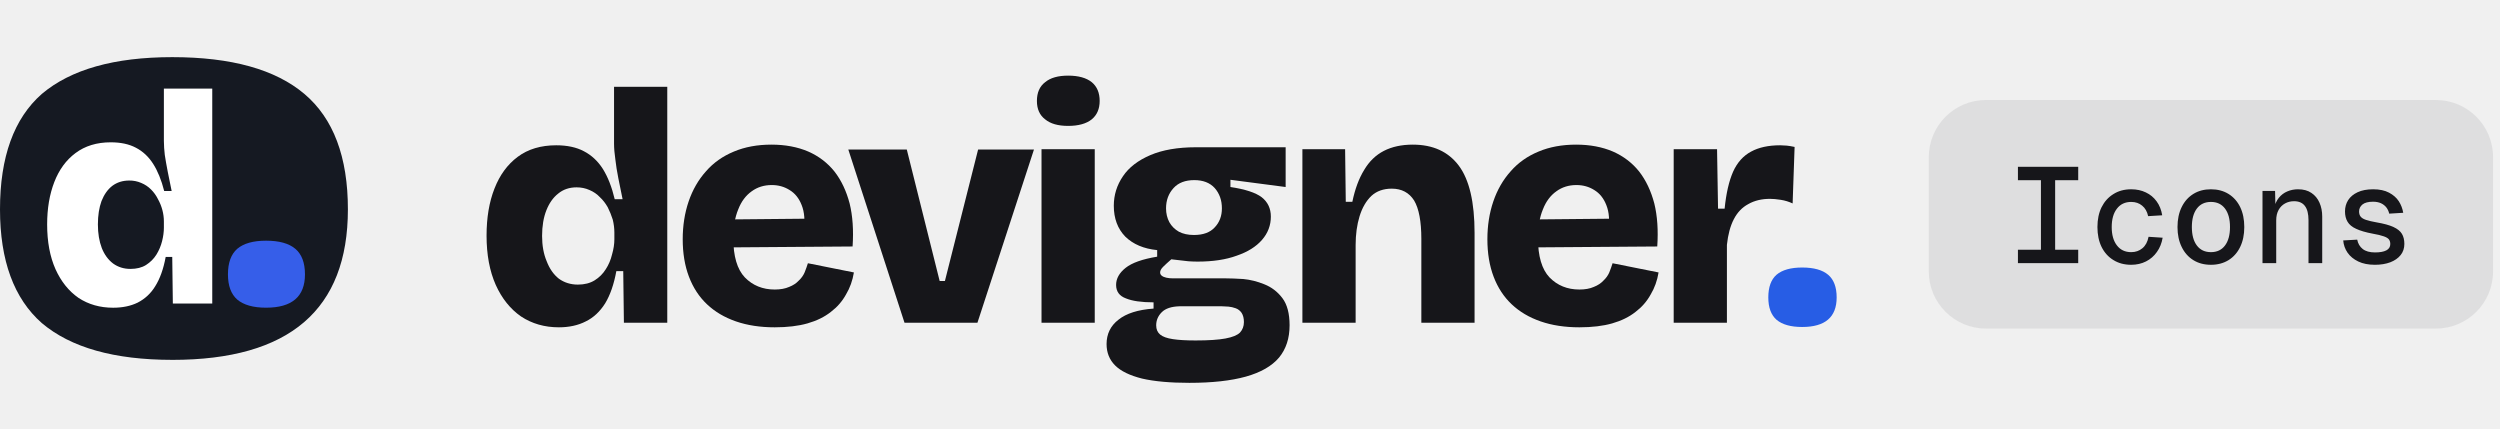
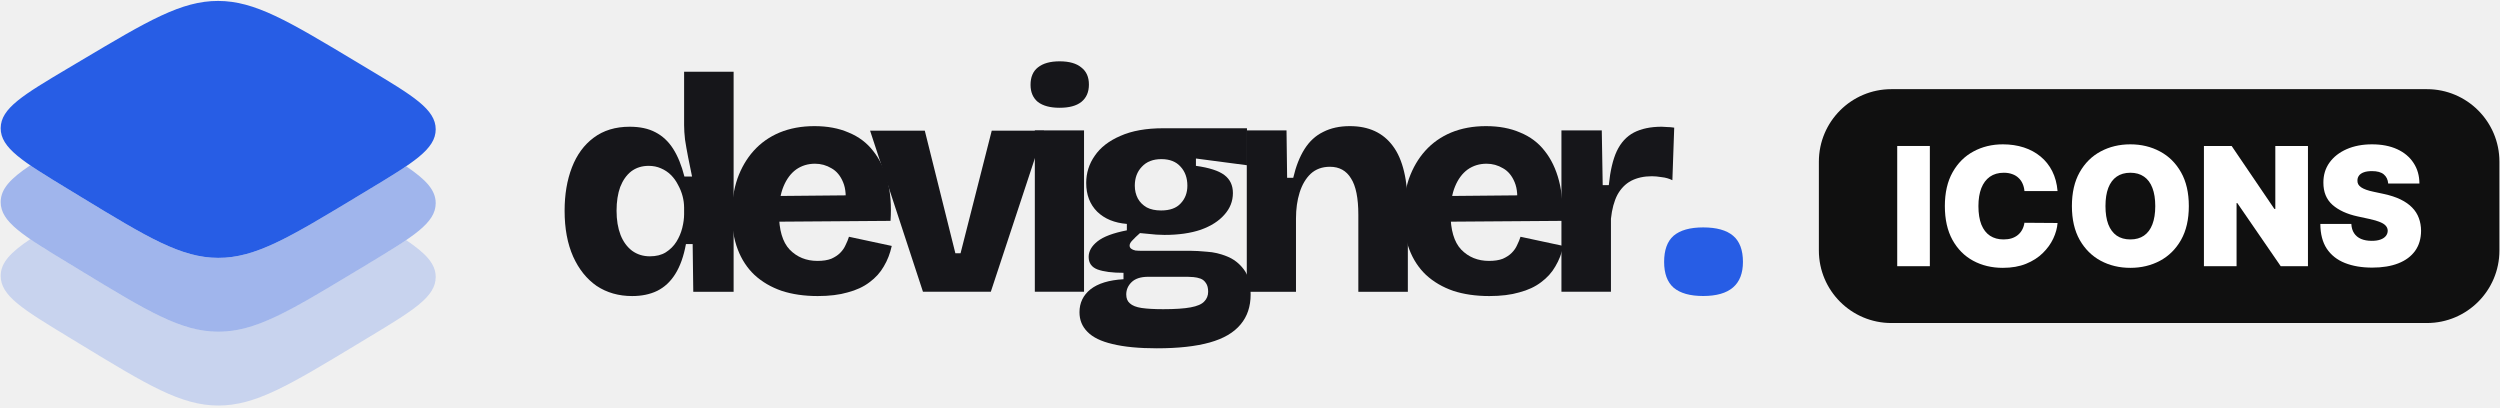
- <svg xmlns="http://www.w3.org/2000/svg" width="350" height="60" viewBox="0 0 350 60" fill="none">
-   <g transform="translate(0 8.0) scale(2.2)">
-     <path fill="#151922" d="M10.963 19.264q-5.535 0-8.302-2.341Q0 14.58 0 9.685q0-5.002 2.66-7.343Q5.429 0 10.964 0q5.64 0 8.408 2.342 2.767 2.34 2.767 7.343 0 9.58-11.176 9.58" />
-     <path fill="#fff" d="M7.199 15.946q-1.253 0-2.204-.627-.93-.646-1.463-1.824Q3 12.298 3 10.645q0-1.52.456-2.698t1.349-1.843q.912-.684 2.242-.684.95 0 1.596.342.664.342 1.102 1.026.437.684.703 1.729h.475l-.247-1.216q-.115-.59-.19-1.083a8 8 0 0 1-.057-.893V2h3.078v13.68h-2.508l-.038-2.964h-.418q-.21 1.14-.665 1.862a2.77 2.77 0 0 1-1.121 1.045q-.665.323-1.558.323m1.102-2.47q.59 0 .988-.247.418-.266.665-.665t.361-.855.114-.855v-.399q0-.36-.095-.722a3 3 0 0 0-.285-.703 2.3 2.3 0 0 0-.437-.608 1.9 1.9 0 0 0-.627-.418 1.85 1.85 0 0 0-.76-.152q-.627 0-1.083.342-.437.342-.684.969-.228.627-.228 1.482t.247 1.501q.247.627.722.988.475.342 1.102.342" />
-     <path fill="#365ee9" d="M16.934 15.944q-1.226 0-1.838-.518-.59-.519-.59-1.602 0-1.108.59-1.626.612-.519 1.837-.518 1.249 0 1.862.518.612.518.612 1.626 0 2.12-2.474 2.12" />
-   </g>
-   <g transform="translate(66.60 45.18) scale(0.046)">
-     <path fill="#16161a" transform="translate(0 0)" d="M253 14Q188 14 138 -19Q89 -53 61 -115Q33 -178 33 -265Q33 -347 57 -408Q81 -470 128 -505Q175 -540 245 -540Q295 -540 329 -522Q364 -504 387 -468Q410 -431 423 -376H447Q440 -409 434 -440Q428 -470 425 -497Q421 -524 421 -545V-718H583V-253V0H451L449 -157H428Q417 -97 394 -59Q370 -21 335 -4Q300 14 253 14ZM311 -116Q341 -116 362 -129Q383 -142 396 -163Q409 -183 415 -208Q422 -232 422 -254V-274Q422 -294 417 -314Q411 -333 402 -351Q392 -369 378 -382Q365 -396 346 -404Q328 -412 307 -412Q274 -412 251 -393Q228 -375 215 -342Q202 -309 202 -264Q202 -220 216 -187Q229 -153 253 -134Q278 -116 311 -116Z" />
-     <path fill="#16161a" transform="translate(599 0)" d="M311 14Q245 14 193 -4Q141 -22 105 -56Q69 -90 50 -140Q31 -190 31 -254Q31 -316 49 -369Q67 -422 102 -461Q136 -500 187 -521Q237 -542 301 -542Q364 -542 413 -521Q461 -500 493 -460Q524 -420 539 -363Q553 -306 548 -232L137 -229V-314L453 -317L399 -277Q406 -326 393 -358Q381 -389 356 -404Q332 -419 302 -419Q267 -419 241 -400Q214 -381 200 -345Q185 -309 185 -257Q185 -175 220 -138Q256 -101 311 -101Q337 -101 355 -109Q373 -116 384 -128Q396 -139 402 -153Q408 -168 412 -181L552 -153Q546 -116 528 -86Q511 -55 482 -33Q453 -10 411 2Q369 14 311 14Z" />
-     <path fill="#16161a" transform="translate(1126 0)" d="M179 0 8 -527H186L286 -127H302L403 -527H573L401 0Z" />
-     <path fill="#16161a" transform="translate(1662 0)" d="M60 0V-528H222V0ZM141 -599Q95 -599 71 -619Q46 -638 46 -675Q46 -713 71 -732Q95 -752 141 -752Q188 -752 213 -732Q237 -712 237 -675Q237 -639 213 -619Q188 -599 141 -599Z" />
-     <path fill="#16161a" transform="translate(1899 0)" d="M273 183Q185 183 129 170Q73 156 47 130Q21 104 21 65Q21 19 57 -9Q93 -38 164 -43V-62Q109 -62 80 -74Q50 -85 50 -115Q50 -144 79 -167Q108 -190 175 -201V-221Q114 -227 78 -262Q43 -298 43 -356Q43 -405 71 -446Q98 -486 154 -510Q210 -534 293 -534H566V-413L398 -435V-413Q465 -403 493 -382Q521 -360 521 -323Q521 -283 494 -252Q467 -221 417 -204Q368 -186 298 -186Q285 -186 270 -187Q255 -189 218 -193Q202 -179 193 -170Q184 -161 184 -153Q184 -147 189 -143Q194 -139 203 -137Q212 -135 223 -135H384Q404 -135 437 -133Q469 -130 501 -117Q534 -104 556 -75Q578 -46 578 8Q578 67 546 106Q513 145 445 164Q377 183 273 183ZM292 54Q351 54 383 48Q415 42 427 30Q439 17 439 -2Q439 -19 432 -30Q425 -40 414 -44Q403 -48 392 -49Q380 -50 372 -50H243Q206 -49 189 -32Q172 -15 172 8Q172 26 184 36Q196 46 223 50Q249 54 292 54ZM287 -267Q329 -267 350 -290Q372 -313 372 -348Q372 -385 350 -410Q328 -434 288 -434Q247 -434 225 -410Q202 -385 202 -348Q202 -325 212 -306Q222 -288 241 -277Q260 -267 287 -267Z" />
-     <path fill="#16161a" transform="translate(2456 0)" d="M60 0V-316V-528H190L192 -368H212Q224 -426 248 -465Q271 -504 308 -523Q345 -542 396 -542Q488 -542 536 -478Q584 -414 584 -273V0H422V-255Q422 -335 400 -372Q377 -408 332 -408Q294 -408 270 -386Q246 -363 234 -324Q222 -285 222 -236V0Z" />
-     <path fill="#16161a" transform="translate(3048 0)" d="M311 14Q245 14 193 -4Q141 -22 105 -56Q69 -90 50 -140Q31 -190 31 -254Q31 -316 49 -369Q67 -422 102 -461Q136 -500 187 -521Q237 -542 301 -542Q364 -542 413 -521Q461 -500 493 -460Q524 -420 539 -363Q553 -306 548 -232L137 -229V-314L453 -317L399 -277Q406 -326 393 -358Q381 -389 356 -404Q332 -419 302 -419Q267 -419 241 -400Q214 -381 200 -345Q185 -309 185 -257Q185 -175 220 -138Q256 -101 311 -101Q337 -101 355 -109Q373 -116 384 -128Q396 -139 402 -153Q408 -168 412 -181L552 -153Q546 -116 528 -86Q511 -55 482 -33Q453 -10 411 2Q369 14 311 14Z" />
-     <path fill="#16161a" transform="translate(3586 0)" d="M60 0V-248V-528H192L195 -347H215Q222 -417 241 -460Q260 -502 296 -521Q331 -540 384 -540Q393 -540 404 -539Q414 -538 428 -535L422 -363Q405 -371 386 -374Q367 -377 353 -377Q315 -377 287 -361Q259 -346 243 -315Q227 -284 222 -237V0Z" />
-     <path fill="#275de5" transform="translate(3912 0)" d="M125 13Q73 13 47 -9Q22 -31 22 -77Q22 -124 47 -146Q73 -168 125 -168Q178 -168 204 -146Q230 -124 230 -77Q230 13 125 13Z" />
-   </g>
-   <rect x="270.03" y="14.0" width="79.00" height="32" rx="8" fill="#16161a" fill-opacity="0.08" />
-   <path fill="#16161a" d="M282.51 36.84V34.96H285.73V25.23H282.51V23.35H290.95V25.23H287.72V34.96H290.95V36.84ZM298.36 37.07Q296.94 37.07 295.88 36.41Q294.81 35.76 294.22 34.57Q293.64 33.38 293.64 31.79Q293.64 30.19 294.22 29.01Q294.81 27.83 295.88 27.17Q296.94 26.5 298.36 26.5Q299.51 26.5 300.42 26.94Q301.33 27.37 301.92 28.18Q302.52 28.99 302.71 30.14L300.74 30.26Q300.53 29.3 299.9 28.79Q299.28 28.27 298.37 28.27Q297.09 28.27 296.37 29.21Q295.64 30.15 295.64 31.79Q295.64 33.42 296.37 34.36Q297.09 35.3 298.37 35.3Q299.28 35.3 299.93 34.76Q300.59 34.22 300.8 33.15L302.77 33.28Q302.58 34.42 301.97 35.27Q301.37 36.13 300.44 36.6Q299.51 37.07 298.36 37.07ZM309.53 37.07Q308.12 37.07 307.07 36.42Q306.02 35.77 305.44 34.58Q304.85 33.39 304.85 31.79Q304.85 30.17 305.44 28.98Q306.02 27.8 307.07 27.15Q308.12 26.5 309.53 26.5Q310.93 26.5 311.99 27.15Q313.04 27.8 313.62 28.98Q314.2 30.17 314.2 31.79Q314.2 33.39 313.62 34.58Q313.04 35.77 311.99 36.42Q310.93 37.07 309.53 37.07ZM309.53 35.3Q310.8 35.3 311.5 34.37Q312.2 33.44 312.2 31.78Q312.2 30.13 311.5 29.2Q310.8 28.27 309.53 28.27Q308.26 28.27 307.56 29.2Q306.86 30.13 306.86 31.78Q306.86 33.44 307.56 34.37Q308.26 35.3 309.53 35.3ZM316.75 36.84V26.73H318.51L318.57 29.37L318.36 29.22Q318.55 28.29 319.04 27.69Q319.53 27.09 320.22 26.8Q320.92 26.5 321.72 26.5Q322.86 26.5 323.6 27.01Q324.35 27.51 324.73 28.38Q325.11 29.24 325.11 30.32V36.84H323.19V30.82Q323.19 29.5 322.69 28.84Q322.19 28.17 321.17 28.17Q320.47 28.17 319.91 28.48Q319.34 28.79 319.01 29.38Q318.67 29.98 318.67 30.86V36.84ZM332.49 37.07Q331.12 37.07 330.16 36.61Q329.2 36.15 328.66 35.38Q328.13 34.61 328.05 33.66L330.01 33.55Q330.17 34.38 330.78 34.86Q331.39 35.34 332.5 35.34Q333.54 35.34 334.09 35.05Q334.64 34.76 334.64 34.16Q334.64 33.78 334.45 33.52Q334.26 33.27 333.74 33.09Q333.22 32.9 332.21 32.72Q330.72 32.44 329.87 32.04Q329.01 31.65 328.66 31.05Q328.3 30.45 328.3 29.6Q328.3 28.72 328.74 28.02Q329.19 27.32 330.07 26.91Q330.95 26.5 332.24 26.5Q333.58 26.5 334.46 26.97Q335.34 27.43 335.83 28.17Q336.31 28.92 336.45 29.79L334.49 29.91Q334.38 29.42 334.09 29.04Q333.8 28.67 333.33 28.45Q332.86 28.24 332.23 28.24Q331.22 28.24 330.74 28.63Q330.27 29.03 330.27 29.6Q330.27 30.06 330.5 30.34Q330.73 30.62 331.26 30.79Q331.8 30.97 332.71 31.13Q334.24 31.39 335.08 31.78Q335.93 32.17 336.27 32.74Q336.61 33.31 336.61 34.15Q336.61 35.06 336.09 35.71Q335.57 36.36 334.64 36.72Q333.71 37.07 332.49 37.07Z" />
+ <svg xmlns="http://www.w3.org/2000/svg" width="350" height="57" viewBox="13 24 2138 347" fill="none">
+   <path d="M38.866 227.945C47.37 233.757 58.015 240.233 70.801 248.009L81.684 254.628C139.108 289.554 167.82 307.016 199.633 307.075C231.445 307.134 260.222 289.777 317.775 255.063L328.205 248.773C341.077 241.009 351.784 234.549 360.328 228.748C377.171 240.127 385.597 248.98 385.612 260.259C385.635 277.279 366.492 288.825 328.205 311.918L317.775 318.209C260.222 352.923 231.445 370.279 199.633 370.221C167.82 370.162 139.108 352.699 81.684 317.773L70.801 311.154C32.598 287.919 13.497 276.301 13.583 259.281C13.64 248.029 22.06 239.224 38.866 227.945Z" fill="#275de5" opacity="0.2" />
+   <path d="M38.866 164.799C47.37 170.611 58.015 177.087 70.801 184.863L81.684 191.482C139.108 226.408 167.82 243.872 199.633 243.931C231.445 243.989 260.222 226.632 317.775 191.918L328.205 185.628C341.077 177.864 351.785 171.404 360.328 165.604C377.171 176.983 385.598 185.834 385.613 197.113C385.636 214.133 366.492 225.68 328.205 248.773L317.775 255.063C260.222 289.777 231.445 307.134 199.633 307.075C167.82 307.016 139.108 289.554 81.684 254.628L70.801 248.009C32.598 224.774 13.497 213.156 13.583 196.136C13.64 184.883 22.06 176.077 38.866 164.799Z" fill="#275de5" opacity="0.4" />
+   <path d="M82.675 74.952C139.654 41.082 168.144 24.148 199.563 24.206C230.982 24.265 259.408 41.305 316.261 75.387L328.066 82.464C366.415 105.453 385.59 116.948 385.613 133.968C385.636 150.988 366.493 162.535 328.205 185.628L317.776 191.919C260.222 226.633 231.446 243.989 199.633 243.931C167.821 243.872 139.109 226.409 81.684 191.483L70.801 184.864C32.599 161.629 13.497 150.011 13.584 132.991C13.67 115.971 32.888 104.547 71.323 81.7L82.675 74.952Z" fill="#275de5" />
+   <path d="M553.612 276.587C542.112 276.587 532.005 273.711 523.293 267.961C514.755 262.037 508.046 253.673 503.167 242.869C498.288 231.892 495.849 218.823 495.849 203.663C495.849 189.723 497.94 177.352 502.122 166.548C506.304 155.745 512.489 147.294 520.679 141.195C529.043 134.922 539.324 131.786 551.521 131.786C560.234 131.786 567.552 133.354 573.477 136.49C579.575 139.627 584.629 144.331 588.636 150.604C592.644 156.877 595.868 164.806 598.307 174.389H604.841C603.622 168.465 602.489 162.889 601.444 157.662C600.398 152.26 599.527 147.294 598.83 142.763C598.307 138.059 598.046 133.964 598.046 130.479V84.738H640.388V205.493V272.927H605.887L605.364 232.153H599.614C597.697 242.608 594.648 251.146 590.466 257.768C586.458 264.215 581.318 269.007 575.045 272.143C568.946 275.105 561.802 276.587 553.612 276.587ZM568.772 242.608C574.174 242.608 578.704 241.475 582.363 239.21C586.197 236.771 589.246 233.721 591.511 230.062C593.777 226.403 595.432 222.482 596.478 218.3C597.523 214.118 598.046 210.198 598.046 206.538V201.05C598.046 197.739 597.61 194.428 596.739 191.117C595.868 187.807 594.561 184.583 592.818 181.447C591.25 178.31 589.246 175.522 586.807 173.083C584.367 170.643 581.492 168.726 578.181 167.332C575.045 165.938 571.56 165.241 567.726 165.241C561.976 165.241 557.01 166.81 552.828 169.946C548.82 173.083 545.684 177.526 543.419 183.276C541.328 189.026 540.282 195.822 540.282 203.663C540.282 211.505 541.415 218.387 543.68 224.312C545.945 230.062 549.256 234.593 553.612 237.903C557.968 241.04 563.022 242.608 568.772 242.608Z" fill="#16161a" />
+   <path d="M712.368 276.591C700.867 276.591 690.587 275.11 681.526 272.148C672.465 269.012 664.711 264.481 658.264 258.557C651.991 252.632 647.199 245.314 643.888 236.601C640.577 227.889 638.922 217.869 638.922 206.543C638.922 195.566 640.49 185.459 643.627 176.224C646.937 166.989 651.555 159.06 657.479 152.439C663.578 145.643 670.984 140.416 679.696 136.756C688.583 133.097 698.515 131.268 709.493 131.268C720.645 131.268 730.403 133.097 738.767 136.756C747.305 140.241 754.275 145.469 759.677 152.439C765.253 159.409 769.347 167.947 771.961 178.053C774.575 187.986 775.446 199.399 774.575 212.293L666.627 213.078V191.122L750.528 190.338L735.63 200.532C736.85 191.819 736.327 184.762 734.062 179.36C731.797 173.784 728.486 169.777 724.13 167.337C719.773 164.723 715.069 163.417 710.016 163.417C703.917 163.417 698.515 165.072 693.81 168.383C689.28 171.693 685.708 176.485 683.094 182.758C680.48 189.031 679.173 196.698 679.173 205.759C679.173 220.048 682.223 230.415 688.322 236.863C694.594 243.31 702.523 246.533 712.107 246.533C716.811 246.533 720.732 245.924 723.868 244.704C727.005 243.31 729.531 241.654 731.448 239.738C733.539 237.647 735.107 235.381 736.153 232.942C737.373 230.502 738.331 228.15 739.028 225.885L775.62 233.726C774.226 240.173 771.961 246.011 768.825 251.238C765.862 256.466 761.768 260.996 756.54 264.83C751.487 268.663 745.301 271.538 737.983 273.455C730.838 275.546 722.3 276.591 712.368 276.591Z" fill="#16161a" />
+   <path d="M802.321 272.918L757.104 135.174H803.889L830.027 239.985H834.47L861.13 135.174H905.825L860.346 272.918H802.321Z" fill="#16161a" />
+   <path d="M897.981 272.921V134.916H940.062V272.921H897.981ZM919.152 115.574C911.136 115.574 904.95 113.919 900.594 110.608C896.412 107.123 894.321 102.244 894.321 95.972C894.321 89.35 896.412 84.384 900.594 81.073C904.95 77.588 911.136 75.846 919.152 75.846C927.342 75.846 933.527 77.588 937.709 81.073C942.066 84.384 944.244 89.263 944.244 95.71C944.244 102.157 942.066 107.123 937.709 110.608C933.527 113.919 927.342 115.574 919.152 115.574Z" fill="#16161a" />
+   <path d="M1002.3 321.277C986.967 321.277 974.334 320.057 964.402 317.618C954.644 315.352 947.5 311.868 942.97 307.163C938.439 302.632 936.174 297.056 936.174 290.435C936.174 282.419 939.31 275.885 945.583 270.832C952.031 265.779 961.44 262.904 973.812 262.207V256.718C964.228 256.718 956.822 255.759 951.595 253.843C946.542 251.926 944.015 248.354 944.015 243.126C944.015 238.247 946.542 233.804 951.595 229.796C956.648 225.788 965.012 222.652 976.687 220.387V214.898C966.058 214.027 957.606 210.542 951.334 204.443C945.061 198.17 941.924 189.98 941.924 179.874C941.924 171.336 944.364 163.581 949.243 156.612C954.121 149.467 961.44 143.804 971.198 139.622C980.956 135.266 993.153 133.088 1007.79 133.088H1079.41V164.714L1035.76 158.964V165.237C1047.08 166.805 1055.19 169.419 1060.06 173.078C1064.94 176.737 1067.38 181.878 1067.38 188.499C1067.38 195.469 1064.94 201.655 1060.06 207.057C1055.36 212.458 1048.65 216.727 1039.94 219.864C1031.23 222.826 1020.86 224.307 1008.84 224.307C1006.74 224.307 1004.39 224.22 1001.78 224.046C999.339 223.872 994.722 223.436 987.926 222.739C985.138 225.179 982.96 227.27 981.392 229.012C979.823 230.58 979.039 232.061 979.039 233.455C979.039 234.501 979.475 235.372 980.346 236.069C981.217 236.766 982.437 237.289 984.005 237.637C985.748 237.812 987.577 237.899 989.494 237.899H1031.58C1035.06 237.899 1039.59 238.16 1045.17 238.683C1050.92 239.031 1056.58 240.338 1062.16 242.603C1067.91 244.869 1072.7 248.528 1076.53 253.581C1080.54 258.634 1082.54 265.866 1082.54 275.275C1082.54 285.556 1079.67 294.094 1073.92 300.89C1068.17 307.86 1059.37 313 1047.52 316.311C1035.67 319.622 1020.6 321.277 1002.3 321.277ZM1007.79 287.821C1017.9 287.821 1025.74 287.298 1031.31 286.253C1036.89 285.207 1040.72 283.552 1042.81 281.287C1045.08 279.022 1046.21 276.234 1046.21 272.923C1046.21 269.786 1045.6 267.347 1044.38 265.604C1043.16 263.688 1041.59 262.381 1039.68 261.684C1037.76 260.987 1035.76 260.551 1033.67 260.377C1031.75 260.203 1030.09 260.116 1028.7 260.116H994.983C988.536 260.116 983.744 261.684 980.607 264.82C977.645 267.782 976.164 271.267 976.164 275.275C976.164 278.586 977.21 281.113 979.301 282.855C981.392 284.772 984.702 286.079 989.233 286.776C993.937 287.473 1000.12 287.821 1007.79 287.821ZM1005.96 203.397C1013.45 203.397 1019.03 201.394 1022.69 197.386C1026.52 193.378 1028.44 188.325 1028.44 182.226C1028.44 175.605 1026.52 170.203 1022.69 166.021C1018.86 161.665 1013.37 159.487 1006.22 159.487C999.078 159.487 993.502 161.665 989.494 166.021C985.486 170.203 983.482 175.605 983.482 182.226C983.482 186.234 984.354 189.893 986.096 193.204C987.839 196.34 990.365 198.867 993.676 200.784C996.987 202.526 1001.08 203.397 1005.96 203.397Z" fill="#16161a" />
+   <path d="M1079.25 272.932V189.815V134.927H1113.23L1113.75 175.44H1118.98C1121.24 165.682 1124.46 157.492 1128.65 150.871C1132.83 144.249 1138.14 139.37 1144.59 136.234C1151.04 132.923 1158.62 131.268 1167.33 131.268C1183.54 131.268 1195.82 136.931 1204.18 148.257C1212.72 159.583 1216.99 177.618 1216.99 202.361V272.932H1174.65V207.066C1174.65 192.778 1172.56 182.41 1168.38 175.962C1164.37 169.341 1158.36 166.03 1150.34 166.03C1143.72 166.03 1138.23 168.034 1133.87 172.042C1129.69 176.05 1126.56 181.364 1124.46 187.986C1122.37 194.607 1121.33 202.013 1121.33 210.202V272.932H1079.25Z" fill="#16161a" />
+   <path d="M1286.67 276.591C1275.17 276.591 1264.89 275.11 1255.83 272.148C1246.77 269.012 1239.02 264.481 1232.57 258.557C1226.3 252.632 1221.5 245.314 1218.19 236.601C1214.88 227.889 1213.23 217.869 1213.23 206.543C1213.23 195.566 1214.8 185.459 1217.93 176.224C1221.24 166.989 1225.86 159.06 1231.79 152.439C1237.88 145.643 1245.29 140.416 1254 136.756C1262.89 133.097 1272.82 131.268 1283.8 131.268C1294.95 131.268 1304.71 133.097 1313.07 136.756C1321.61 140.241 1328.58 145.469 1333.98 152.439C1339.56 159.409 1343.65 167.947 1346.27 178.053C1348.88 187.986 1349.75 199.399 1348.88 212.293L1240.93 213.078V191.122L1324.83 190.338L1309.94 200.532C1311.16 191.819 1310.63 184.762 1308.37 179.36C1306.1 173.784 1302.79 169.777 1298.44 167.337C1294.08 164.723 1289.37 163.417 1284.32 163.417C1278.22 163.417 1272.82 165.072 1268.12 168.383C1263.59 171.693 1260.01 176.485 1257.4 182.758C1254.79 189.031 1253.48 196.698 1253.48 205.759C1253.48 220.048 1256.53 230.415 1262.63 236.863C1268.9 243.31 1276.83 246.533 1286.41 246.533C1291.12 246.533 1295.04 245.924 1298.17 244.704C1301.31 243.31 1303.84 241.654 1305.75 239.738C1307.84 237.647 1309.41 235.381 1310.46 232.942C1311.68 230.502 1312.64 228.15 1313.33 225.885L1349.93 233.726C1348.53 240.173 1346.27 246.011 1343.13 251.238C1340.17 256.466 1336.07 260.996 1330.85 264.83C1325.79 268.663 1319.61 271.538 1312.29 273.455C1305.14 275.546 1296.61 276.591 1286.67 276.591Z" fill="#16161a" />
+   <path d="M1348.34 272.925V208.888V134.92H1382.84L1383.63 181.706H1388.85C1390.07 169.508 1392.34 159.837 1395.65 152.693C1399.13 145.375 1404.01 140.06 1410.29 136.749C1416.73 133.439 1424.66 131.783 1434.07 131.783C1435.46 131.783 1437.03 131.87 1438.78 132.045C1440.52 132.045 1442.52 132.219 1444.79 132.567L1443.22 177.524C1440.43 176.13 1437.38 175.258 1434.07 174.91C1430.93 174.387 1428.15 174.126 1425.71 174.126C1418.91 174.126 1412.99 175.433 1407.93 178.046C1403.05 180.66 1399.13 184.668 1396.17 190.07C1393.38 195.471 1391.55 202.267 1390.68 210.457V272.925H1348.34Z" fill="#16161a" />
+   <path d="M1469.54 276.544C1458.3 276.544 1449.88 274.168 1444.26 269.414C1438.86 264.661 1436.16 257.315 1436.16 247.376C1436.16 237.221 1438.86 229.766 1444.26 225.013C1449.88 220.26 1458.3 217.883 1469.54 217.883C1480.99 217.883 1489.52 220.26 1495.14 225.013C1500.76 229.766 1503.57 237.221 1503.57 247.376C1503.57 266.822 1492.22 276.544 1469.54 276.544Z" fill="#275de5" />
+   <rect x="1568.5" y="99.654" width="582" height="200" rx="62" fill="#101010" />
+   <path d="M1663.41 148.246V251.059H1635.5V148.246H1663.41Z" fill="#fff" />
+   <path d="M1772.62 186.802H1744.31C1744.11 184.46 1743.57 182.334 1742.7 180.427C1741.87 178.519 1740.7 176.879 1739.19 175.507C1737.72 174.101 1735.93 173.03 1733.82 172.294C1731.71 171.524 1729.32 171.139 1726.64 171.139C1721.95 171.139 1717.99 172.277 1714.74 174.553C1711.53 176.829 1709.09 180.092 1707.41 184.342C1705.77 188.593 1704.95 193.697 1704.95 199.654C1704.95 205.946 1705.79 211.217 1707.46 215.468C1709.17 219.685 1711.63 222.864 1714.84 225.006C1718.06 227.114 1721.92 228.169 1726.44 228.169C1729.02 228.169 1731.33 227.851 1733.37 227.215C1735.41 226.545 1737.18 225.592 1738.69 224.353C1740.19 223.115 1741.42 221.626 1742.35 219.885C1743.32 218.112 1743.98 216.12 1744.31 213.911L1772.62 214.112C1772.29 218.463 1771.07 222.897 1768.96 227.416C1766.85 231.9 1763.86 236.05 1759.97 239.866C1756.12 243.647 1751.36 246.693 1745.67 249.002C1739.98 251.312 1733.37 252.466 1725.84 252.466C1716.4 252.466 1707.93 250.441 1700.43 246.392C1692.97 242.342 1687.06 236.385 1682.71 228.52C1678.4 220.655 1676.24 211.033 1676.24 199.654C1676.24 188.208 1678.45 178.569 1682.86 170.738C1687.28 162.873 1693.24 156.932 1700.74 152.916C1708.23 148.867 1716.6 146.842 1725.84 146.842C1732.33 146.842 1738.3 147.729 1743.76 149.502C1749.21 151.276 1754 153.87 1758.12 157.284C1762.23 160.664 1765.55 164.831 1768.06 169.784C1770.57 174.737 1772.09 180.41 1772.62 186.802Z" fill="#fff" />
+   <path d="M1884.89 199.654C1884.89 211.1 1882.66 220.755 1878.21 228.62C1873.76 236.452 1867.76 242.392 1860.19 246.442C1852.63 250.458 1844.19 252.466 1834.89 252.466C1825.52 252.466 1817.05 250.441 1809.49 246.392C1801.96 242.309 1795.97 236.352 1791.52 228.52C1787.1 220.655 1784.89 211.033 1784.89 199.654C1784.89 188.208 1787.1 178.569 1791.52 170.738C1795.97 162.873 1801.96 156.932 1809.49 152.916C1817.05 148.867 1825.52 146.842 1834.89 146.842C1844.19 146.842 1852.63 148.867 1860.19 152.916C1867.76 156.932 1873.76 162.873 1878.21 170.738C1882.66 178.569 1884.89 188.208 1884.89 199.654ZM1856.18 199.654C1856.18 193.496 1855.36 188.308 1853.72 184.091C1852.11 179.841 1849.72 176.628 1846.54 174.453C1843.39 172.244 1839.51 171.139 1834.89 171.139C1830.27 171.139 1826.37 172.244 1823.19 174.453C1820.05 176.628 1817.65 179.841 1816.01 184.091C1814.41 188.308 1813.6 193.496 1813.6 199.654C1813.6 205.812 1814.41 211.016 1816.01 215.267C1817.65 219.484 1820.05 222.697 1823.19 224.906C1826.37 227.081 1830.27 228.169 1834.89 228.169C1839.51 228.169 1843.39 227.081 1846.54 224.906C1849.72 222.697 1852.11 219.484 1853.72 215.267C1855.36 211.016 1856.18 205.812 1856.18 199.654Z" fill="#fff" />
+   <path d="M1986.76 148.246V251.059H1963.47L1926.32 197.042H1925.71V251.059H1897.8V148.246H1921.5L1958.04 202.062H1958.85V148.246H1986.76Z" fill="#fff" />
+   <path d="M2055.39 180.377C2055.12 177.03 2053.86 174.419 2051.62 172.545C2049.41 170.671 2046.05 169.734 2041.53 169.734C2038.65 169.734 2036.29 170.085 2034.45 170.788C2032.64 171.457 2031.31 172.378 2030.44 173.549C2029.57 174.72 2029.11 176.059 2029.08 177.565C2029.01 178.804 2029.23 179.925 2029.73 180.929C2030.27 181.899 2031.1 182.786 2032.24 183.589C2033.38 184.359 2034.84 185.062 2036.61 185.698C2038.38 186.334 2040.49 186.903 2042.94 187.405L2051.37 189.212C2057.06 190.417 2061.93 192.007 2065.98 193.981C2070.03 195.956 2073.34 198.282 2075.92 200.959C2078.5 203.603 2080.39 206.582 2081.59 209.895C2082.83 213.208 2083.47 216.823 2083.5 220.739C2083.47 227.499 2081.78 233.222 2078.43 237.908C2075.08 242.593 2070.3 246.158 2064.07 248.601C2057.88 251.044 2050.43 252.265 2041.73 252.265C2032.79 252.265 2025 250.943 2018.34 248.299C2011.71 245.656 2006.56 241.589 2002.87 236.1C1999.23 230.578 1997.39 223.517 1997.35 214.915H2023.86C2024.03 218.061 2024.81 220.705 2026.22 222.847C2027.62 224.989 2029.6 226.612 2032.14 227.717C2034.72 228.821 2037.78 229.373 2041.33 229.373C2044.31 229.373 2046.8 229.005 2048.81 228.269C2050.82 227.533 2052.34 226.512 2053.38 225.207C2054.42 223.901 2054.95 222.412 2054.98 220.739C2054.95 219.166 2054.43 217.794 2053.43 216.622C2052.46 215.417 2050.85 214.346 2048.61 213.409C2046.37 212.439 2043.34 211.535 2039.52 210.698L2029.28 208.49C2020.18 206.515 2013 203.218 2007.74 198.6C2002.52 193.948 1999.93 187.606 1999.96 179.573C1999.93 173.047 2001.67 167.341 2005.18 162.455C2008.73 157.535 2013.63 153.703 2019.89 150.958C2026.19 148.214 2033.4 146.842 2041.53 146.842C2049.83 146.842 2057.01 148.231 2063.07 151.009C2069.12 153.786 2073.79 157.702 2077.07 162.756C2080.39 167.776 2082.06 173.65 2082.09 180.377H2055.39Z" fill="#fff" />
</svg>
